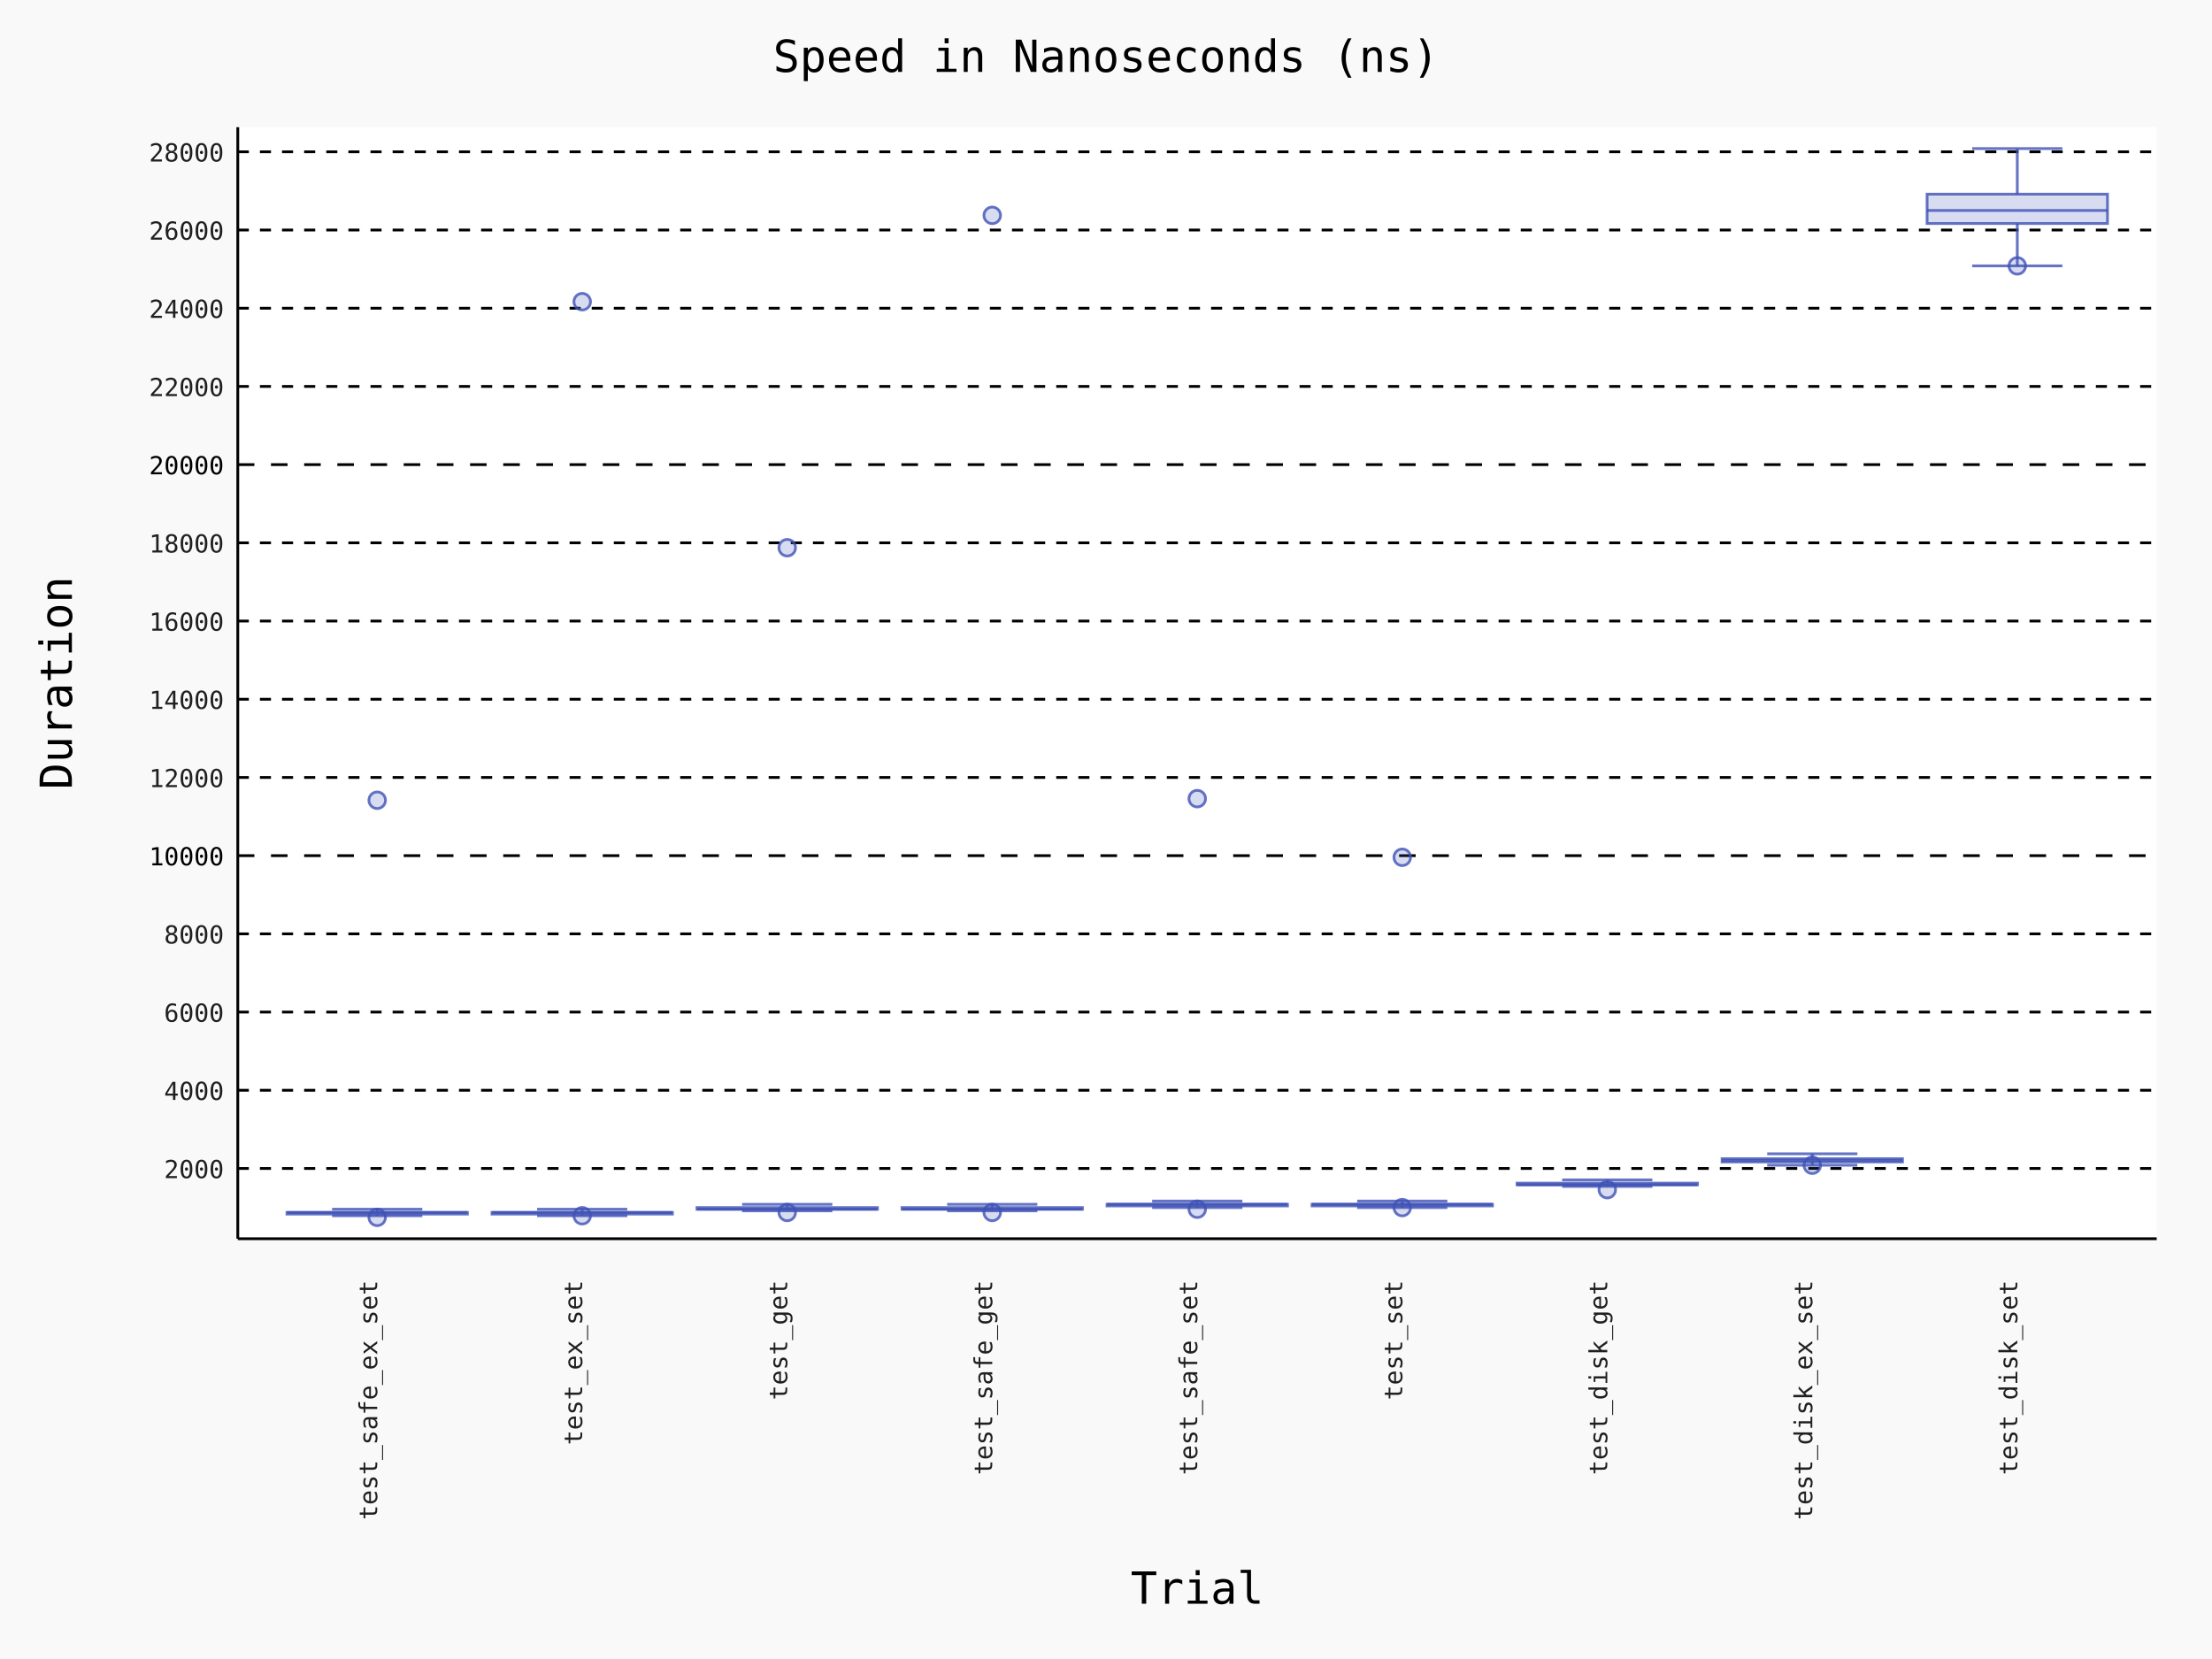
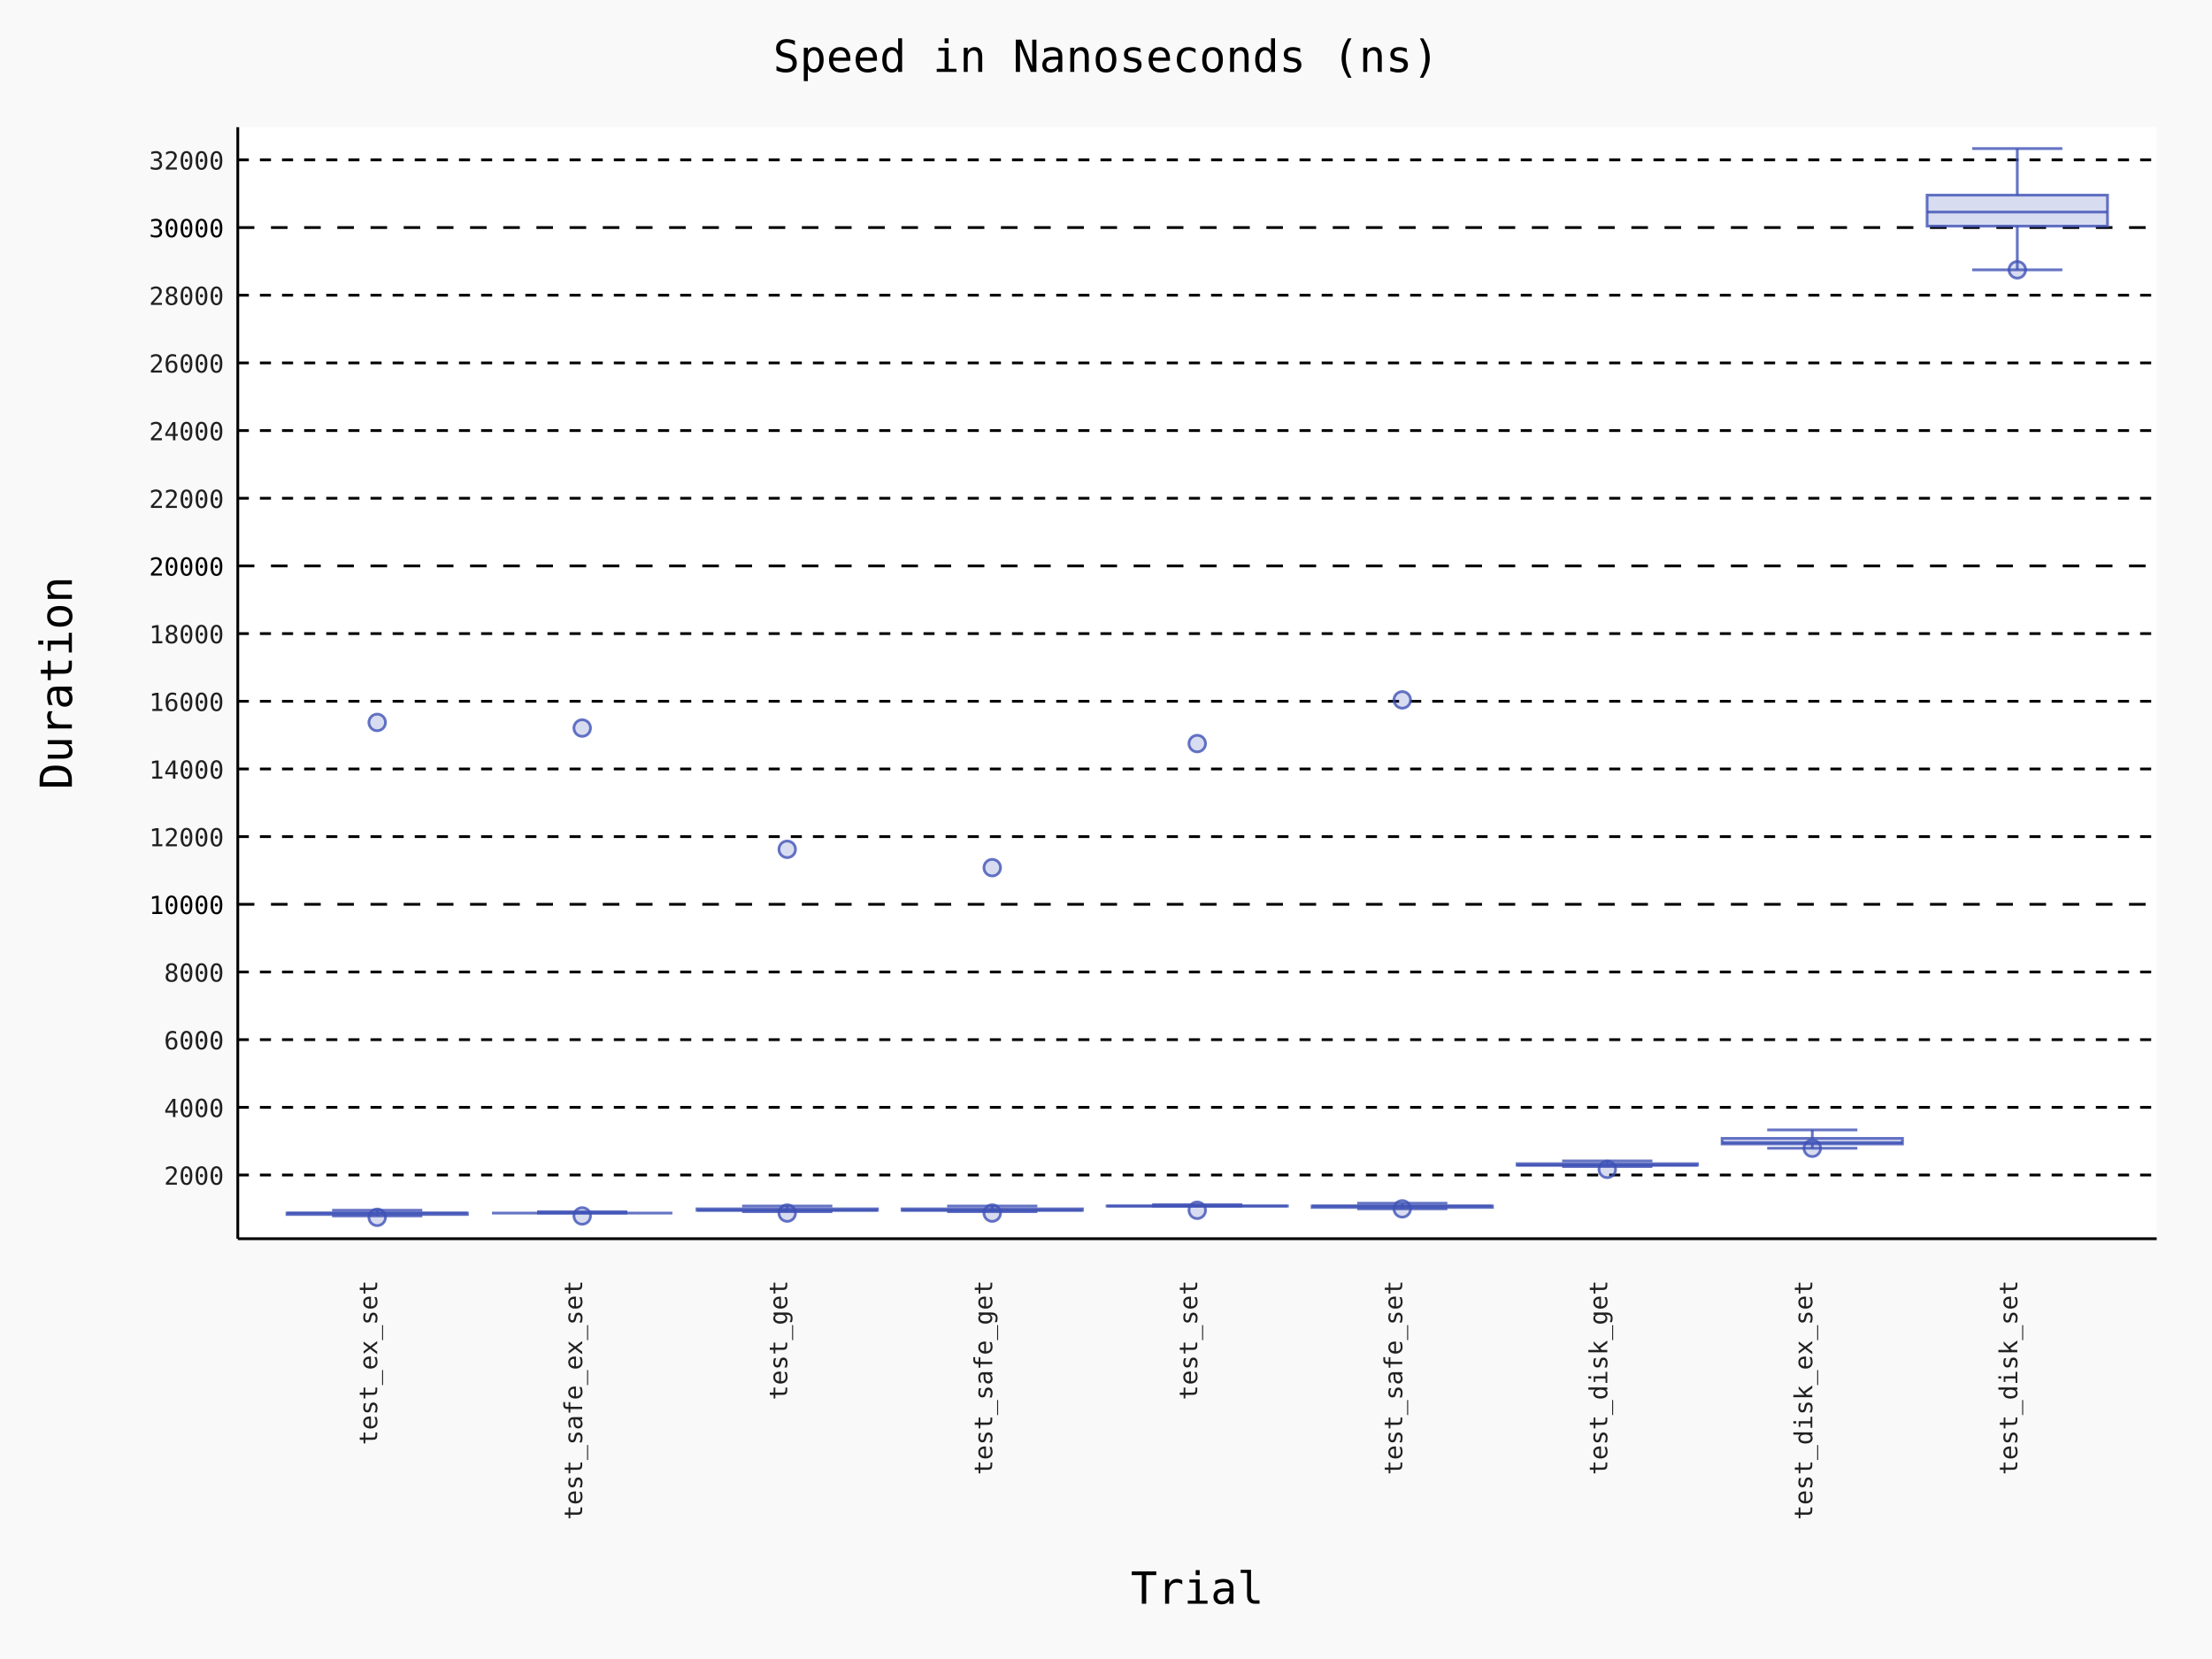
- <svg xmlns="http://www.w3.org/2000/svg" id="chart-573228d1-e732-42e7-8672-ab7436dc65d6" class="pygal-chart" viewBox="0 0 800 600">
+ <svg xmlns="http://www.w3.org/2000/svg" id="chart-5de60698-28e5-4f8a-ada7-f72d2767900b" class="pygal-chart" viewBox="0 0 800 600">
  <defs>
-     <style type="text/css">#chart-573228d1-e732-42e7-8672-ab7436dc65d6{-webkit-user-select:none;-webkit-font-smoothing:antialiased;font-family:Consolas,"Deja Vu Sans Mono","Bitstream Vera Sans Mono","Courier New",monospace}#chart-573228d1-e732-42e7-8672-ab7436dc65d6 .title{font-family:Consolas,"Deja Vu Sans Mono","Bitstream Vera Sans Mono","Courier New",monospace;font-size:16px}#chart-573228d1-e732-42e7-8672-ab7436dc65d6 .legends .legend text{font-family:Consolas,"Deja Vu Sans Mono","Bitstream Vera Sans Mono","Courier New",monospace;font-size:14px}#chart-573228d1-e732-42e7-8672-ab7436dc65d6 .axis text{font-family:Consolas,"Deja Vu Sans Mono","Bitstream Vera Sans Mono","Courier New",monospace;font-size:10px}#chart-573228d1-e732-42e7-8672-ab7436dc65d6 .axis text.major{font-family:Consolas,"Deja Vu Sans Mono","Bitstream Vera Sans Mono","Courier New",monospace;font-size:10px}#chart-573228d1-e732-42e7-8672-ab7436dc65d6 .text-overlay text.value{font-family:Consolas,"Deja Vu Sans Mono","Bitstream Vera Sans Mono","Courier New",monospace;font-size:16px}#chart-573228d1-e732-42e7-8672-ab7436dc65d6 .text-overlay text.label{font-family:Consolas,"Deja Vu Sans Mono","Bitstream Vera Sans Mono","Courier New",monospace;font-size:10px}#chart-573228d1-e732-42e7-8672-ab7436dc65d6 .tooltip{font-family:Consolas,"Deja Vu Sans Mono","Bitstream Vera Sans Mono","Courier New",monospace;font-size:14px}#chart-573228d1-e732-42e7-8672-ab7436dc65d6 text.no_data{font-family:Consolas,"Deja Vu Sans Mono","Bitstream Vera Sans Mono","Courier New",monospace;font-size:64px}
- #chart-573228d1-e732-42e7-8672-ab7436dc65d6{background-color:rgba(249,249,249,1)}#chart-573228d1-e732-42e7-8672-ab7436dc65d6 path,#chart-573228d1-e732-42e7-8672-ab7436dc65d6 line,#chart-573228d1-e732-42e7-8672-ab7436dc65d6 rect,#chart-573228d1-e732-42e7-8672-ab7436dc65d6 circle{-webkit-transition:150ms;-moz-transition:150ms;transition:150ms}#chart-573228d1-e732-42e7-8672-ab7436dc65d6 .graph &gt; .background{fill:rgba(249,249,249,1)}#chart-573228d1-e732-42e7-8672-ab7436dc65d6 .plot &gt; .background{fill:rgba(255,255,255,1)}#chart-573228d1-e732-42e7-8672-ab7436dc65d6 .graph{fill:rgba(0,0,0,.87)}#chart-573228d1-e732-42e7-8672-ab7436dc65d6 text.no_data{fill:rgba(0,0,0,1)}#chart-573228d1-e732-42e7-8672-ab7436dc65d6 .title{fill:rgba(0,0,0,1)}#chart-573228d1-e732-42e7-8672-ab7436dc65d6 .legends .legend text{fill:rgba(0,0,0,.87)}#chart-573228d1-e732-42e7-8672-ab7436dc65d6 .legends .legend:hover text{fill:rgba(0,0,0,1)}#chart-573228d1-e732-42e7-8672-ab7436dc65d6 .axis .line{stroke:rgba(0,0,0,1)}#chart-573228d1-e732-42e7-8672-ab7436dc65d6 .axis .guide.line{stroke:rgba(0,0,0,.54)}#chart-573228d1-e732-42e7-8672-ab7436dc65d6 .axis .major.line{stroke:rgba(0,0,0,.87)}#chart-573228d1-e732-42e7-8672-ab7436dc65d6 .axis text.major{fill:rgba(0,0,0,1)}#chart-573228d1-e732-42e7-8672-ab7436dc65d6 .axis.y .guides:hover .guide.line,#chart-573228d1-e732-42e7-8672-ab7436dc65d6 .line-graph .axis.x .guides:hover .guide.line,#chart-573228d1-e732-42e7-8672-ab7436dc65d6 .stackedline-graph .axis.x .guides:hover .guide.line,#chart-573228d1-e732-42e7-8672-ab7436dc65d6 .xy-graph .axis.x .guides:hover .guide.line{stroke:rgba(0,0,0,1)}#chart-573228d1-e732-42e7-8672-ab7436dc65d6 .axis .guides:hover text{fill:rgba(0,0,0,1)}#chart-573228d1-e732-42e7-8672-ab7436dc65d6 .reactive{fill-opacity:.7;stroke-opacity:.8;stroke-width:1}#chart-573228d1-e732-42e7-8672-ab7436dc65d6 .ci{stroke:rgba(0,0,0,.87)}#chart-573228d1-e732-42e7-8672-ab7436dc65d6 .reactive.active,#chart-573228d1-e732-42e7-8672-ab7436dc65d6 .active .reactive{fill-opacity:.8;stroke-opacity:.9;stroke-width:4}#chart-573228d1-e732-42e7-8672-ab7436dc65d6 .ci .reactive.active{stroke-width:1.5}#chart-573228d1-e732-42e7-8672-ab7436dc65d6 .series text{fill:rgba(0,0,0,1)}#chart-573228d1-e732-42e7-8672-ab7436dc65d6 .tooltip rect{fill:rgba(255,255,255,1);stroke:rgba(0,0,0,1);-webkit-transition:opacity 150ms;-moz-transition:opacity 150ms;transition:opacity 150ms}#chart-573228d1-e732-42e7-8672-ab7436dc65d6 .tooltip .label{fill:rgba(0,0,0,.87)}#chart-573228d1-e732-42e7-8672-ab7436dc65d6 .tooltip .label{fill:rgba(0,0,0,.87)}#chart-573228d1-e732-42e7-8672-ab7436dc65d6 .tooltip .legend{font-size:.8em;fill:rgba(0,0,0,.54)}#chart-573228d1-e732-42e7-8672-ab7436dc65d6 .tooltip .x_label{font-size:.6em;fill:rgba(0,0,0,1)}#chart-573228d1-e732-42e7-8672-ab7436dc65d6 .tooltip .xlink{font-size:.5em;text-decoration:underline}#chart-573228d1-e732-42e7-8672-ab7436dc65d6 .tooltip .value{font-size:1.5em}#chart-573228d1-e732-42e7-8672-ab7436dc65d6 .bound{font-size:.5em}#chart-573228d1-e732-42e7-8672-ab7436dc65d6 .max-value{font-size:.75em;fill:rgba(0,0,0,.54)}#chart-573228d1-e732-42e7-8672-ab7436dc65d6 .map-element{fill:rgba(255,255,255,1);stroke:rgba(0,0,0,.54) !important}#chart-573228d1-e732-42e7-8672-ab7436dc65d6 .map-element .reactive{fill-opacity:inherit;stroke-opacity:inherit}#chart-573228d1-e732-42e7-8672-ab7436dc65d6 .color-0,#chart-573228d1-e732-42e7-8672-ab7436dc65d6 .color-0 a:visited{stroke:#3F51B5;fill:#3F51B5}#chart-573228d1-e732-42e7-8672-ab7436dc65d6 .color-1,#chart-573228d1-e732-42e7-8672-ab7436dc65d6 .color-1 a:visited{stroke:#3F51B5;fill:#3F51B5}#chart-573228d1-e732-42e7-8672-ab7436dc65d6 .color-2,#chart-573228d1-e732-42e7-8672-ab7436dc65d6 .color-2 a:visited{stroke:#3F51B5;fill:#3F51B5}#chart-573228d1-e732-42e7-8672-ab7436dc65d6 .color-3,#chart-573228d1-e732-42e7-8672-ab7436dc65d6 .color-3 a:visited{stroke:#3F51B5;fill:#3F51B5}#chart-573228d1-e732-42e7-8672-ab7436dc65d6 .color-4,#chart-573228d1-e732-42e7-8672-ab7436dc65d6 .color-4 a:visited{stroke:#3F51B5;fill:#3F51B5}#chart-573228d1-e732-42e7-8672-ab7436dc65d6 .color-5,#chart-573228d1-e732-42e7-8672-ab7436dc65d6 .color-5 a:visited{stroke:#3F51B5;fill:#3F51B5}#chart-573228d1-e732-42e7-8672-ab7436dc65d6 .color-6,#chart-573228d1-e732-42e7-8672-ab7436dc65d6 .color-6 a:visited{stroke:#3F51B5;fill:#3F51B5}#chart-573228d1-e732-42e7-8672-ab7436dc65d6 .color-7,#chart-573228d1-e732-42e7-8672-ab7436dc65d6 .color-7 a:visited{stroke:#3F51B5;fill:#3F51B5}#chart-573228d1-e732-42e7-8672-ab7436dc65d6 .color-8,#chart-573228d1-e732-42e7-8672-ab7436dc65d6 .color-8 a:visited{stroke:#3F51B5;fill:#3F51B5}#chart-573228d1-e732-42e7-8672-ab7436dc65d6 .text-overlay .color-0 text{fill:black}#chart-573228d1-e732-42e7-8672-ab7436dc65d6 .text-overlay .color-1 text{fill:black}#chart-573228d1-e732-42e7-8672-ab7436dc65d6 .text-overlay .color-2 text{fill:black}#chart-573228d1-e732-42e7-8672-ab7436dc65d6 .text-overlay .color-3 text{fill:black}#chart-573228d1-e732-42e7-8672-ab7436dc65d6 .text-overlay .color-4 text{fill:black}#chart-573228d1-e732-42e7-8672-ab7436dc65d6 .text-overlay .color-5 text{fill:black}#chart-573228d1-e732-42e7-8672-ab7436dc65d6 .text-overlay .color-6 text{fill:black}#chart-573228d1-e732-42e7-8672-ab7436dc65d6 .text-overlay .color-7 text{fill:black}#chart-573228d1-e732-42e7-8672-ab7436dc65d6 .text-overlay .color-8 text{fill:black}
- #chart-573228d1-e732-42e7-8672-ab7436dc65d6 text.no_data{text-anchor:middle}#chart-573228d1-e732-42e7-8672-ab7436dc65d6 .guide.line{fill:none}#chart-573228d1-e732-42e7-8672-ab7436dc65d6 .centered{text-anchor:middle}#chart-573228d1-e732-42e7-8672-ab7436dc65d6 .title{text-anchor:middle}#chart-573228d1-e732-42e7-8672-ab7436dc65d6 .legends .legend text{fill-opacity:1}#chart-573228d1-e732-42e7-8672-ab7436dc65d6 .axis.x text{text-anchor:middle}#chart-573228d1-e732-42e7-8672-ab7436dc65d6 .axis.x:not(.web) text[transform]{text-anchor:start}#chart-573228d1-e732-42e7-8672-ab7436dc65d6 .axis.x:not(.web) text[transform].backwards{text-anchor:end}#chart-573228d1-e732-42e7-8672-ab7436dc65d6 .axis.y text{text-anchor:end}#chart-573228d1-e732-42e7-8672-ab7436dc65d6 .axis.y text[transform].backwards{text-anchor:start}#chart-573228d1-e732-42e7-8672-ab7436dc65d6 .axis.y2 text{text-anchor:start}#chart-573228d1-e732-42e7-8672-ab7436dc65d6 .axis.y2 text[transform].backwards{text-anchor:end}#chart-573228d1-e732-42e7-8672-ab7436dc65d6 .axis .guide.line{stroke-dasharray:4,4;stroke:black}#chart-573228d1-e732-42e7-8672-ab7436dc65d6 .axis .major.guide.line{stroke-dasharray:6,6;stroke:black}#chart-573228d1-e732-42e7-8672-ab7436dc65d6 .horizontal .axis.y .guide.line,#chart-573228d1-e732-42e7-8672-ab7436dc65d6 .horizontal .axis.y2 .guide.line,#chart-573228d1-e732-42e7-8672-ab7436dc65d6 .vertical .axis.x .guide.line{opacity:0}#chart-573228d1-e732-42e7-8672-ab7436dc65d6 .horizontal .axis.always_show .guide.line,#chart-573228d1-e732-42e7-8672-ab7436dc65d6 .vertical .axis.always_show .guide.line{opacity:1 !important}#chart-573228d1-e732-42e7-8672-ab7436dc65d6 .axis.y .guides:hover .guide.line,#chart-573228d1-e732-42e7-8672-ab7436dc65d6 .axis.y2 .guides:hover .guide.line,#chart-573228d1-e732-42e7-8672-ab7436dc65d6 .axis.x .guides:hover .guide.line{opacity:1}#chart-573228d1-e732-42e7-8672-ab7436dc65d6 .axis .guides:hover text{opacity:1}#chart-573228d1-e732-42e7-8672-ab7436dc65d6 .nofill{fill:none}#chart-573228d1-e732-42e7-8672-ab7436dc65d6 .subtle-fill{fill-opacity:.2}#chart-573228d1-e732-42e7-8672-ab7436dc65d6 .dot{stroke-width:1px;fill-opacity:1;stroke-opacity:1}#chart-573228d1-e732-42e7-8672-ab7436dc65d6 .dot.active{stroke-width:5px}#chart-573228d1-e732-42e7-8672-ab7436dc65d6 .dot.negative{fill:transparent}#chart-573228d1-e732-42e7-8672-ab7436dc65d6 text,#chart-573228d1-e732-42e7-8672-ab7436dc65d6 tspan{stroke:none !important}#chart-573228d1-e732-42e7-8672-ab7436dc65d6 .series text.active{opacity:1}#chart-573228d1-e732-42e7-8672-ab7436dc65d6 .tooltip rect{fill-opacity:.95;stroke-width:.5}#chart-573228d1-e732-42e7-8672-ab7436dc65d6 .tooltip text{fill-opacity:1}#chart-573228d1-e732-42e7-8672-ab7436dc65d6 .showable{visibility:hidden}#chart-573228d1-e732-42e7-8672-ab7436dc65d6 .showable.shown{visibility:visible}#chart-573228d1-e732-42e7-8672-ab7436dc65d6 .gauge-background{fill:rgba(229,229,229,1);stroke:none}#chart-573228d1-e732-42e7-8672-ab7436dc65d6 .bg-lines{stroke:rgba(249,249,249,1);stroke-width:2px}
+     <style type="text/css">#chart-5de60698-28e5-4f8a-ada7-f72d2767900b{-webkit-user-select:none;-webkit-font-smoothing:antialiased;font-family:Consolas,"Deja Vu Sans Mono","Bitstream Vera Sans Mono","Courier New",monospace}#chart-5de60698-28e5-4f8a-ada7-f72d2767900b .title{font-family:Consolas,"Deja Vu Sans Mono","Bitstream Vera Sans Mono","Courier New",monospace;font-size:16px}#chart-5de60698-28e5-4f8a-ada7-f72d2767900b .legends .legend text{font-family:Consolas,"Deja Vu Sans Mono","Bitstream Vera Sans Mono","Courier New",monospace;font-size:14px}#chart-5de60698-28e5-4f8a-ada7-f72d2767900b .axis text{font-family:Consolas,"Deja Vu Sans Mono","Bitstream Vera Sans Mono","Courier New",monospace;font-size:10px}#chart-5de60698-28e5-4f8a-ada7-f72d2767900b .axis text.major{font-family:Consolas,"Deja Vu Sans Mono","Bitstream Vera Sans Mono","Courier New",monospace;font-size:10px}#chart-5de60698-28e5-4f8a-ada7-f72d2767900b .text-overlay text.value{font-family:Consolas,"Deja Vu Sans Mono","Bitstream Vera Sans Mono","Courier New",monospace;font-size:16px}#chart-5de60698-28e5-4f8a-ada7-f72d2767900b .text-overlay text.label{font-family:Consolas,"Deja Vu Sans Mono","Bitstream Vera Sans Mono","Courier New",monospace;font-size:10px}#chart-5de60698-28e5-4f8a-ada7-f72d2767900b .tooltip{font-family:Consolas,"Deja Vu Sans Mono","Bitstream Vera Sans Mono","Courier New",monospace;font-size:14px}#chart-5de60698-28e5-4f8a-ada7-f72d2767900b text.no_data{font-family:Consolas,"Deja Vu Sans Mono","Bitstream Vera Sans Mono","Courier New",monospace;font-size:64px}
+ #chart-5de60698-28e5-4f8a-ada7-f72d2767900b{background-color:rgba(249,249,249,1)}#chart-5de60698-28e5-4f8a-ada7-f72d2767900b path,#chart-5de60698-28e5-4f8a-ada7-f72d2767900b line,#chart-5de60698-28e5-4f8a-ada7-f72d2767900b rect,#chart-5de60698-28e5-4f8a-ada7-f72d2767900b circle{-webkit-transition:150ms;-moz-transition:150ms;transition:150ms}#chart-5de60698-28e5-4f8a-ada7-f72d2767900b .graph &gt; .background{fill:rgba(249,249,249,1)}#chart-5de60698-28e5-4f8a-ada7-f72d2767900b .plot &gt; .background{fill:rgba(255,255,255,1)}#chart-5de60698-28e5-4f8a-ada7-f72d2767900b .graph{fill:rgba(0,0,0,.87)}#chart-5de60698-28e5-4f8a-ada7-f72d2767900b text.no_data{fill:rgba(0,0,0,1)}#chart-5de60698-28e5-4f8a-ada7-f72d2767900b .title{fill:rgba(0,0,0,1)}#chart-5de60698-28e5-4f8a-ada7-f72d2767900b .legends .legend text{fill:rgba(0,0,0,.87)}#chart-5de60698-28e5-4f8a-ada7-f72d2767900b .legends .legend:hover text{fill:rgba(0,0,0,1)}#chart-5de60698-28e5-4f8a-ada7-f72d2767900b .axis .line{stroke:rgba(0,0,0,1)}#chart-5de60698-28e5-4f8a-ada7-f72d2767900b .axis .guide.line{stroke:rgba(0,0,0,.54)}#chart-5de60698-28e5-4f8a-ada7-f72d2767900b .axis .major.line{stroke:rgba(0,0,0,.87)}#chart-5de60698-28e5-4f8a-ada7-f72d2767900b .axis text.major{fill:rgba(0,0,0,1)}#chart-5de60698-28e5-4f8a-ada7-f72d2767900b .axis.y .guides:hover .guide.line,#chart-5de60698-28e5-4f8a-ada7-f72d2767900b .line-graph .axis.x .guides:hover .guide.line,#chart-5de60698-28e5-4f8a-ada7-f72d2767900b .stackedline-graph .axis.x .guides:hover .guide.line,#chart-5de60698-28e5-4f8a-ada7-f72d2767900b .xy-graph .axis.x .guides:hover .guide.line{stroke:rgba(0,0,0,1)}#chart-5de60698-28e5-4f8a-ada7-f72d2767900b .axis .guides:hover text{fill:rgba(0,0,0,1)}#chart-5de60698-28e5-4f8a-ada7-f72d2767900b .reactive{fill-opacity:.7;stroke-opacity:.8;stroke-width:1}#chart-5de60698-28e5-4f8a-ada7-f72d2767900b .ci{stroke:rgba(0,0,0,.87)}#chart-5de60698-28e5-4f8a-ada7-f72d2767900b .reactive.active,#chart-5de60698-28e5-4f8a-ada7-f72d2767900b .active .reactive{fill-opacity:.8;stroke-opacity:.9;stroke-width:4}#chart-5de60698-28e5-4f8a-ada7-f72d2767900b .ci .reactive.active{stroke-width:1.5}#chart-5de60698-28e5-4f8a-ada7-f72d2767900b .series text{fill:rgba(0,0,0,1)}#chart-5de60698-28e5-4f8a-ada7-f72d2767900b .tooltip rect{fill:rgba(255,255,255,1);stroke:rgba(0,0,0,1);-webkit-transition:opacity 150ms;-moz-transition:opacity 150ms;transition:opacity 150ms}#chart-5de60698-28e5-4f8a-ada7-f72d2767900b .tooltip .label{fill:rgba(0,0,0,.87)}#chart-5de60698-28e5-4f8a-ada7-f72d2767900b .tooltip .label{fill:rgba(0,0,0,.87)}#chart-5de60698-28e5-4f8a-ada7-f72d2767900b .tooltip .legend{font-size:.8em;fill:rgba(0,0,0,.54)}#chart-5de60698-28e5-4f8a-ada7-f72d2767900b .tooltip .x_label{font-size:.6em;fill:rgba(0,0,0,1)}#chart-5de60698-28e5-4f8a-ada7-f72d2767900b .tooltip .xlink{font-size:.5em;text-decoration:underline}#chart-5de60698-28e5-4f8a-ada7-f72d2767900b .tooltip .value{font-size:1.5em}#chart-5de60698-28e5-4f8a-ada7-f72d2767900b .bound{font-size:.5em}#chart-5de60698-28e5-4f8a-ada7-f72d2767900b .max-value{font-size:.75em;fill:rgba(0,0,0,.54)}#chart-5de60698-28e5-4f8a-ada7-f72d2767900b .map-element{fill:rgba(255,255,255,1);stroke:rgba(0,0,0,.54) !important}#chart-5de60698-28e5-4f8a-ada7-f72d2767900b .map-element .reactive{fill-opacity:inherit;stroke-opacity:inherit}#chart-5de60698-28e5-4f8a-ada7-f72d2767900b .color-0,#chart-5de60698-28e5-4f8a-ada7-f72d2767900b .color-0 a:visited{stroke:#3F51B5;fill:#3F51B5}#chart-5de60698-28e5-4f8a-ada7-f72d2767900b .color-1,#chart-5de60698-28e5-4f8a-ada7-f72d2767900b .color-1 a:visited{stroke:#3F51B5;fill:#3F51B5}#chart-5de60698-28e5-4f8a-ada7-f72d2767900b .color-2,#chart-5de60698-28e5-4f8a-ada7-f72d2767900b .color-2 a:visited{stroke:#3F51B5;fill:#3F51B5}#chart-5de60698-28e5-4f8a-ada7-f72d2767900b .color-3,#chart-5de60698-28e5-4f8a-ada7-f72d2767900b .color-3 a:visited{stroke:#3F51B5;fill:#3F51B5}#chart-5de60698-28e5-4f8a-ada7-f72d2767900b .color-4,#chart-5de60698-28e5-4f8a-ada7-f72d2767900b .color-4 a:visited{stroke:#3F51B5;fill:#3F51B5}#chart-5de60698-28e5-4f8a-ada7-f72d2767900b .color-5,#chart-5de60698-28e5-4f8a-ada7-f72d2767900b .color-5 a:visited{stroke:#3F51B5;fill:#3F51B5}#chart-5de60698-28e5-4f8a-ada7-f72d2767900b .color-6,#chart-5de60698-28e5-4f8a-ada7-f72d2767900b .color-6 a:visited{stroke:#3F51B5;fill:#3F51B5}#chart-5de60698-28e5-4f8a-ada7-f72d2767900b .color-7,#chart-5de60698-28e5-4f8a-ada7-f72d2767900b .color-7 a:visited{stroke:#3F51B5;fill:#3F51B5}#chart-5de60698-28e5-4f8a-ada7-f72d2767900b .color-8,#chart-5de60698-28e5-4f8a-ada7-f72d2767900b .color-8 a:visited{stroke:#3F51B5;fill:#3F51B5}#chart-5de60698-28e5-4f8a-ada7-f72d2767900b .text-overlay .color-0 text{fill:black}#chart-5de60698-28e5-4f8a-ada7-f72d2767900b .text-overlay .color-1 text{fill:black}#chart-5de60698-28e5-4f8a-ada7-f72d2767900b .text-overlay .color-2 text{fill:black}#chart-5de60698-28e5-4f8a-ada7-f72d2767900b .text-overlay .color-3 text{fill:black}#chart-5de60698-28e5-4f8a-ada7-f72d2767900b .text-overlay .color-4 text{fill:black}#chart-5de60698-28e5-4f8a-ada7-f72d2767900b .text-overlay .color-5 text{fill:black}#chart-5de60698-28e5-4f8a-ada7-f72d2767900b .text-overlay .color-6 text{fill:black}#chart-5de60698-28e5-4f8a-ada7-f72d2767900b .text-overlay .color-7 text{fill:black}#chart-5de60698-28e5-4f8a-ada7-f72d2767900b .text-overlay .color-8 text{fill:black}
+ #chart-5de60698-28e5-4f8a-ada7-f72d2767900b text.no_data{text-anchor:middle}#chart-5de60698-28e5-4f8a-ada7-f72d2767900b .guide.line{fill:none}#chart-5de60698-28e5-4f8a-ada7-f72d2767900b .centered{text-anchor:middle}#chart-5de60698-28e5-4f8a-ada7-f72d2767900b .title{text-anchor:middle}#chart-5de60698-28e5-4f8a-ada7-f72d2767900b .legends .legend text{fill-opacity:1}#chart-5de60698-28e5-4f8a-ada7-f72d2767900b .axis.x text{text-anchor:middle}#chart-5de60698-28e5-4f8a-ada7-f72d2767900b .axis.x:not(.web) text[transform]{text-anchor:start}#chart-5de60698-28e5-4f8a-ada7-f72d2767900b .axis.x:not(.web) text[transform].backwards{text-anchor:end}#chart-5de60698-28e5-4f8a-ada7-f72d2767900b .axis.y text{text-anchor:end}#chart-5de60698-28e5-4f8a-ada7-f72d2767900b .axis.y text[transform].backwards{text-anchor:start}#chart-5de60698-28e5-4f8a-ada7-f72d2767900b .axis.y2 text{text-anchor:start}#chart-5de60698-28e5-4f8a-ada7-f72d2767900b .axis.y2 text[transform].backwards{text-anchor:end}#chart-5de60698-28e5-4f8a-ada7-f72d2767900b .axis .guide.line{stroke-dasharray:4,4;stroke:black}#chart-5de60698-28e5-4f8a-ada7-f72d2767900b .axis .major.guide.line{stroke-dasharray:6,6;stroke:black}#chart-5de60698-28e5-4f8a-ada7-f72d2767900b .horizontal .axis.y .guide.line,#chart-5de60698-28e5-4f8a-ada7-f72d2767900b .horizontal .axis.y2 .guide.line,#chart-5de60698-28e5-4f8a-ada7-f72d2767900b .vertical .axis.x .guide.line{opacity:0}#chart-5de60698-28e5-4f8a-ada7-f72d2767900b .horizontal .axis.always_show .guide.line,#chart-5de60698-28e5-4f8a-ada7-f72d2767900b .vertical .axis.always_show .guide.line{opacity:1 !important}#chart-5de60698-28e5-4f8a-ada7-f72d2767900b .axis.y .guides:hover .guide.line,#chart-5de60698-28e5-4f8a-ada7-f72d2767900b .axis.y2 .guides:hover .guide.line,#chart-5de60698-28e5-4f8a-ada7-f72d2767900b .axis.x .guides:hover .guide.line{opacity:1}#chart-5de60698-28e5-4f8a-ada7-f72d2767900b .axis .guides:hover text{opacity:1}#chart-5de60698-28e5-4f8a-ada7-f72d2767900b .nofill{fill:none}#chart-5de60698-28e5-4f8a-ada7-f72d2767900b .subtle-fill{fill-opacity:.2}#chart-5de60698-28e5-4f8a-ada7-f72d2767900b .dot{stroke-width:1px;fill-opacity:1;stroke-opacity:1}#chart-5de60698-28e5-4f8a-ada7-f72d2767900b .dot.active{stroke-width:5px}#chart-5de60698-28e5-4f8a-ada7-f72d2767900b .dot.negative{fill:transparent}#chart-5de60698-28e5-4f8a-ada7-f72d2767900b text,#chart-5de60698-28e5-4f8a-ada7-f72d2767900b tspan{stroke:none !important}#chart-5de60698-28e5-4f8a-ada7-f72d2767900b .series text.active{opacity:1}#chart-5de60698-28e5-4f8a-ada7-f72d2767900b .tooltip rect{fill-opacity:.95;stroke-width:.5}#chart-5de60698-28e5-4f8a-ada7-f72d2767900b .tooltip text{fill-opacity:1}#chart-5de60698-28e5-4f8a-ada7-f72d2767900b .showable{visibility:hidden}#chart-5de60698-28e5-4f8a-ada7-f72d2767900b .showable.shown{visibility:visible}#chart-5de60698-28e5-4f8a-ada7-f72d2767900b .gauge-background{fill:rgba(229,229,229,1);stroke:none}#chart-5de60698-28e5-4f8a-ada7-f72d2767900b .bg-lines{stroke:rgba(249,249,249,1);stroke-width:2px}
.tooltip .value{font-size:1em !important}.axis text{font-size:9px !important}</style>
  </defs>
  <g class="graph custombox-graph vertical">
    <rect x="0" y="0" width="800" height="600" class="background" />
    <g transform="translate(86, 46)" class="plot">
      <rect x="0" y="0" width="694.0" height="402.0" class="background" />
      <g class="axis y always_show">
        <path d="M0 402 h694" class="line" />
        <g class="guides">
-           <path d="M0 376.592 h694" class="guide line" />
-           <text x="-5" y="380.092" class="">2000</text>
-         </g>
-         <g class="guides">
-           <path d="M0 348.308 h694" class="guide line" />
-           <text x="-5" y="351.808" class="">4000</text>
-         </g>
-         <g class="guides">
-           <path d="M0 320.025 h694" class="guide line" />
-           <text x="-5" y="323.525" class="">6000</text>
-         </g>
-         <g class="guides">
-           <path d="M0 291.741 h694" class="guide line" />
-           <text x="-5" y="295.241" class="">8000</text>
-         </g>
-         <g class="guides">
-           <path d="M0 263.457 h694" class="major guide line" />
-           <text x="-5" y="266.957" class="major">10000</text>
-         </g>
-         <g class="guides">
-           <path d="M0 235.174 h694" class="guide line" />
-           <text x="-5" y="238.674" class="">12000</text>
-         </g>
-         <g class="guides">
-           <path d="M0 206.89 h694" class="guide line" />
-           <text x="-5" y="210.39" class="">14000</text>
-         </g>
-         <g class="guides">
-           <path d="M0 178.606 h694" class="guide line" />
-           <text x="-5" y="182.106" class="">16000</text>
-         </g>
-         <g class="guides">
-           <path d="M0 150.323 h694" class="guide line" />
-           <text x="-5" y="153.823" class="">18000</text>
-         </g>
-         <g class="guides">
-           <path d="M0 122.039 h694" class="major guide line" />
-           <text x="-5" y="125.539" class="major">20000</text>
-         </g>
-         <g class="guides">
-           <path d="M0 93.755 h694" class="guide line" />
-           <text x="-5" y="97.255" class="">22000</text>
-         </g>
-         <g class="guides">
-           <path d="M0 65.472 h694" class="guide line" />
-           <text x="-5" y="68.972" class="">24000</text>
-         </g>
-         <g class="guides">
-           <path d="M0 37.188 h694" class="guide line" />
-           <text x="-5" y="40.688" class="">26000</text>
-         </g>
-         <g class="guides">
-           <path d="M0 8.905 h694" class="guide line" />
-           <text x="-5" y="12.405" class="">28000</text>
+           <path d="M0 378.959 h694" class="guide line" />
+           <text x="-5" y="382.459" class="">2000</text>
+         </g>
+         <g class="guides">
+           <path d="M0 354.483 h694" class="guide line" />
+           <text x="-5" y="357.983" class="">4000</text>
+         </g>
+         <g class="guides">
+           <path d="M0 330.007 h694" class="guide line" />
+           <text x="-5" y="333.507" class="">6000</text>
+         </g>
+         <g class="guides">
+           <path d="M0 305.531 h694" class="guide line" />
+           <text x="-5" y="309.031" class="">8000</text>
+         </g>
+         <g class="guides">
+           <path d="M0 281.055 h694" class="major guide line" />
+           <text x="-5" y="284.555" class="major">10000</text>
+         </g>
+         <g class="guides">
+           <path d="M0 256.579 h694" class="guide line" />
+           <text x="-5" y="260.079" class="">12000</text>
+         </g>
+         <g class="guides">
+           <path d="M0 232.103 h694" class="guide line" />
+           <text x="-5" y="235.603" class="">14000</text>
+         </g>
+         <g class="guides">
+           <path d="M0 207.627 h694" class="guide line" />
+           <text x="-5" y="211.127" class="">16000</text>
+         </g>
+         <g class="guides">
+           <path d="M0 183.151 h694" class="guide line" />
+           <text x="-5" y="186.651" class="">18000</text>
+         </g>
+         <g class="guides">
+           <path d="M0 158.675 h694" class="major guide line" />
+           <text x="-5" y="162.175" class="major">20000</text>
+         </g>
+         <g class="guides">
+           <path d="M0 134.199 h694" class="guide line" />
+           <text x="-5" y="137.699" class="">22000</text>
+         </g>
+         <g class="guides">
+           <path d="M0 109.723 h694" class="guide line" />
+           <text x="-5" y="113.223" class="">24000</text>
+         </g>
+         <g class="guides">
+           <path d="M0 85.247 h694" class="guide line" />
+           <text x="-5" y="88.747" class="">26000</text>
+         </g>
+         <g class="guides">
+           <path d="M0 60.77 h694" class="guide line" />
+           <text x="-5" y="64.27" class="">28000</text>
+         </g>
+         <g class="guides">
+           <path d="M0 36.294 h694" class="major guide line" />
+           <text x="-5" y="39.794" class="major">30000</text>
+         </g>
+         <g class="guides">
+           <path d="M0 11.818 h694" class="guide line" />
+           <text x="-5" y="15.318" class="">32000</text>
        </g>
      </g>
      <g class="axis x">
        <path d="M0 0 v402" class="line" />
        <g class="guides">
          <path d="M50.419 0 v402" class="guide line" />
-           <text x="50.419" y="417.0" class="backwards" transform="rotate(270 50.4188 417)">test_safe_ex_set</text>
+           <text x="50.419" y="417.0" class="backwards" transform="rotate(270 50.4188 417)">test_ex_set</text>
        </g>
        <g class="guides">
          <path d="M124.564 0 v402" class="guide line" />
-           <text x="124.564" y="417.0" class="backwards" transform="rotate(270 124.5641 417)">test_ex_set</text>
+           <text x="124.564" y="417.0" class="backwards" transform="rotate(270 124.5641 417)">test_safe_ex_set</text>
        </g>
        <g class="guides">
          <path d="M198.709 0 v402" class="guide line" />
          <text x="198.709" y="417.0" class="backwards" transform="rotate(270 198.7094 417)">test_get</text>
        </g>
        <g class="guides">
          <path d="M272.855 0 v402" class="guide line" />
          <text x="272.855" y="417.0" class="backwards" transform="rotate(270 272.8547 417)">test_safe_get</text>
        </g>
        <g class="guides">
          <path d="M347 0 v402" class="guide line" />
-           <text x="347.0" y="417.0" class="backwards" transform="rotate(270 347 417)">test_safe_set</text>
+           <text x="347.0" y="417.0" class="backwards" transform="rotate(270 347 417)">test_set</text>
        </g>
        <g class="guides">
          <path d="M421.145 0 v402" class="guide line" />
-           <text x="421.145" y="417.0" class="backwards" transform="rotate(270 421.1453 417)">test_set</text>
+           <text x="421.145" y="417.0" class="backwards" transform="rotate(270 421.1453 417)">test_safe_set</text>
        </g>
        <g class="guides">
          <path d="M495.291 0 v402" class="guide line" />
          <text x="495.291" y="417.0" class="backwards" transform="rotate(270 495.2906 417)">test_disk_get</text>
        </g>
        <g class="guides">
          <path d="M569.436 0 v402" class="guide line" />
          <text x="569.436" y="417.0" class="backwards" transform="rotate(270 569.4359 417)">test_disk_ex_set</text>
        </g>
        <g class="guides">
          <path d="M643.581 0 v402" class="guide line" />
          <text x="643.581" y="417.0" class="backwards" transform="rotate(270 643.5812 417)">test_disk_set</text>
        </g>
      </g>
      <g class="series serie-0 color-0">
        <g class="boxes">
          <g class="box">
-             <path stroke-width="3" d="M34.107 393.689 L66.731 393.689" class="reactive tooltip-trigger" />
-             <path stroke-width="3" d="M17.795 392.502 L83.043 392.502" class="reactive tooltip-trigger" />
-             <path stroke-width="3" d="M34.107 391.328 L66.731 391.328" class="reactive tooltip-trigger" />
-             <path stroke-width="2" d="M50.419 393.689 L50.419 393.081" class="reactive tooltip-trigger" />
-             <path stroke-width="2" d="M50.419 391.328 L50.419 392.502" class="reactive tooltip-trigger" />
-             <rect x="17.795" y="392.502" height="0.58" width="65.248" class="subtle-fill reactive tooltip-trigger" />
-             <circle cx="50.419" cy="394.269" r="3" class="subtle-fill reactive tooltip-trigger" />
-             <circle cx="50.419" cy="243.418" r="3" class="subtle-fill reactive tooltip-trigger" />
+             <path stroke-width="3" d="M34.107 393.755 L66.731 393.755" class="reactive tooltip-trigger" />
+             <path stroke-width="3" d="M17.795 392.727 L83.043 392.727" class="reactive tooltip-trigger" />
+             <path stroke-width="3" d="M34.107 391.712 L66.731 391.712" class="reactive tooltip-trigger" />
+             <path stroke-width="2" d="M50.419 393.755 L50.419 393.241" class="reactive tooltip-trigger" />
+             <path stroke-width="2" d="M50.419 391.712 L50.419 392.727" class="reactive tooltip-trigger" />
+             <rect x="17.795" y="392.727" height="0.514" width="65.248" class="subtle-fill reactive tooltip-trigger" />
+             <circle cx="50.419" cy="394.257" r="3" class="subtle-fill reactive tooltip-trigger" />
+             <circle cx="50.419" cy="215.276" r="3" class="subtle-fill reactive tooltip-trigger" />
          </g>
        </g>
      </g>
      <g class="series serie-1 color-1">
        <g class="boxes">
          <g class="box">
-             <path stroke-width="3" d="M108.252 393.689 L140.876 393.689" class="reactive tooltip-trigger" />
-             <path stroke-width="3" d="M91.94 392.502 L157.188 392.502" class="reactive tooltip-trigger" />
-             <path stroke-width="3" d="M108.252 391.328 L140.876 391.328" class="reactive tooltip-trigger" />
-             <path stroke-width="2" d="M124.564 393.689 L124.564 393.081" class="reactive tooltip-trigger" />
-             <path stroke-width="2" d="M124.564 391.328 L124.564 392.502" class="reactive tooltip-trigger" />
-             <rect x="91.94" y="392.502" height="0.58" width="65.248" class="subtle-fill reactive tooltip-trigger" />
-             <circle cx="124.564" cy="393.689" r="3" class="subtle-fill reactive tooltip-trigger" />
-             <circle cx="124.564" cy="63.11" r="3" class="subtle-fill reactive tooltip-trigger" />
+             <path stroke-width="3" d="M108.252 392.727 L140.876 392.727" class="reactive tooltip-trigger" />
+             <path stroke-width="3" d="M91.94 392.727 L157.188 392.727" class="reactive tooltip-trigger" />
+             <path stroke-width="3" d="M108.252 392.225 L140.876 392.225" class="reactive tooltip-trigger" />
+             <path stroke-width="2" d="M124.564 392.727 L124.564 392.727" class="reactive tooltip-trigger" />
+             <path stroke-width="2" d="M124.564 392.225 L124.564 392.727" class="reactive tooltip-trigger" />
+             <rect x="91.94" y="392.727" height="0" width="65.248" class="subtle-fill reactive tooltip-trigger" />
+             <circle cx="124.564" cy="393.755" r="3" class="subtle-fill reactive tooltip-trigger" />
+             <circle cx="124.564" cy="217.307" r="3" class="subtle-fill reactive tooltip-trigger" />
          </g>
        </g>
      </g>
      <g class="series serie-2 color-2">
        <g class="boxes">
          <g class="box">
-             <path stroke-width="3" d="M182.397 391.922 L215.021 391.922" class="reactive tooltip-trigger" />
-             <path stroke-width="3" d="M166.085 391.328 L231.333 391.328" class="reactive tooltip-trigger" />
-             <path stroke-width="3" d="M182.397 389.56 L215.021 389.56" class="reactive tooltip-trigger" />
-             <path stroke-width="2" d="M198.709 391.922 L198.709 391.328" class="reactive tooltip-trigger" />
-             <path stroke-width="2" d="M198.709 389.56 L198.709 390.734" class="reactive tooltip-trigger" />
-             <rect x="166.085" y="390.734" height="0.594" width="65.248" class="subtle-fill reactive tooltip-trigger" />
-             <circle cx="198.709" cy="392.502" r="3" class="subtle-fill reactive tooltip-trigger" />
-             <circle cx="198.709" cy="152.091" r="3" class="subtle-fill reactive tooltip-trigger" />
+             <path stroke-width="3" d="M182.397 392.225 L215.021 392.225" class="reactive tooltip-trigger" />
+             <path stroke-width="3" d="M166.085 391.711 L231.333 391.711" class="reactive tooltip-trigger" />
+             <path stroke-width="3" d="M182.397 390.182 L215.021 390.182" class="reactive tooltip-trigger" />
+             <path stroke-width="2" d="M198.709 392.225 L198.709 391.712" class="reactive tooltip-trigger" />
+             <path stroke-width="2" d="M198.709 390.182 L198.709 391.198" class="reactive tooltip-trigger" />
+             <rect x="166.085" y="391.198" height="0.514" width="65.248" class="subtle-fill reactive tooltip-trigger" />
+             <circle cx="198.709" cy="392.727" r="3" class="subtle-fill reactive tooltip-trigger" />
+             <circle cx="198.709" cy="261.168" r="3" class="subtle-fill reactive tooltip-trigger" />
          </g>
        </g>
      </g>
      <g class="series serie-3 color-3">
        <g class="boxes">
          <g class="box">
-             <path stroke-width="3" d="M256.543 391.922 L289.167 391.922" class="reactive tooltip-trigger" />
-             <path stroke-width="3" d="M240.231 391.314 L305.479 391.314" class="reactive tooltip-trigger" />
-             <path stroke-width="3" d="M256.543 389.56 L289.167 389.56" class="reactive tooltip-trigger" />
-             <path stroke-width="2" d="M272.855 391.922 L272.855 391.328" class="reactive tooltip-trigger" />
-             <path stroke-width="2" d="M272.855 389.56 L272.855 390.734" class="reactive tooltip-trigger" />
-             <rect x="240.231" y="390.734" height="0.594" width="65.248" class="subtle-fill reactive tooltip-trigger" />
-             <circle cx="272.855" cy="392.502" r="3" class="subtle-fill reactive tooltip-trigger" />
-             <circle cx="272.855" cy="31.885" r="3" class="subtle-fill reactive tooltip-trigger" />
+             <path stroke-width="3" d="M256.543 392.225 L289.167 392.225" class="reactive tooltip-trigger" />
+             <path stroke-width="3" d="M240.231 391.699 L305.479 391.699" class="reactive tooltip-trigger" />
+             <path stroke-width="3" d="M256.543 390.182 L289.167 390.182" class="reactive tooltip-trigger" />
+             <path stroke-width="2" d="M272.855 392.225 L272.855 391.712" class="reactive tooltip-trigger" />
+             <path stroke-width="2" d="M272.855 390.182 L272.855 391.198" class="reactive tooltip-trigger" />
+             <rect x="240.231" y="391.198" height="0.514" width="65.248" class="subtle-fill reactive tooltip-trigger" />
+             <circle cx="272.855" cy="392.727" r="3" class="subtle-fill reactive tooltip-trigger" />
+             <circle cx="272.855" cy="267.801" r="3" class="subtle-fill reactive tooltip-trigger" />
          </g>
        </g>
      </g>
      <g class="series serie-4 color-4">
        <g class="boxes">
          <g class="box">
-             <path stroke-width="3" d="M330.688 390.734 L363.312 390.734" class="reactive tooltip-trigger" />
-             <path stroke-width="3" d="M314.376 389.56 L379.624 389.56" class="reactive tooltip-trigger" />
-             <path stroke-width="3" d="M330.688 388.386 L363.312 388.386" class="reactive tooltip-trigger" />
-             <path stroke-width="2" d="M347 390.734 L347 390.14" class="reactive tooltip-trigger" />
-             <path stroke-width="2" d="M347 388.386 L347 389.546" class="reactive tooltip-trigger" />
-             <rect x="314.376" y="389.546" height="0.594" width="65.248" class="subtle-fill reactive tooltip-trigger" />
-             <circle cx="347.0" cy="391.328" r="3" class="subtle-fill reactive tooltip-trigger" />
-             <circle cx="347.0" cy="242.839" r="3" class="subtle-fill reactive tooltip-trigger" />
+             <path stroke-width="3" d="M330.688 390.182 L363.312 390.182" class="reactive tooltip-trigger" />
+             <path stroke-width="3" d="M314.376 390.182 L379.624 390.182" class="reactive tooltip-trigger" />
+             <path stroke-width="3" d="M330.688 389.668 L363.312 389.668" class="reactive tooltip-trigger" />
+             <path stroke-width="2" d="M347 390.182 L347 390.182" class="reactive tooltip-trigger" />
+             <path stroke-width="2" d="M347 389.668 L347 390.169" class="reactive tooltip-trigger" />
+             <rect x="314.376" y="390.169" height="0.012" width="65.248" class="subtle-fill reactive tooltip-trigger" />
+             <circle cx="347.0" cy="391.711" r="3" class="subtle-fill reactive tooltip-trigger" />
+             <circle cx="347.0" cy="222.924" r="3" class="subtle-fill reactive tooltip-trigger" />
          </g>
        </g>
      </g>
      <g class="series serie-5 color-5">
        <g class="boxes">
          <g class="box">
-             <path stroke-width="3" d="M404.833 390.734 L437.457 390.734" class="reactive tooltip-trigger" />
-             <path stroke-width="3" d="M388.521 389.56 L453.769 389.56" class="reactive tooltip-trigger" />
-             <path stroke-width="3" d="M404.833 388.386 L437.457 388.386" class="reactive tooltip-trigger" />
-             <path stroke-width="2" d="M421.145 390.734 L421.145 390.14" class="reactive tooltip-trigger" />
-             <path stroke-width="2" d="M421.145 388.386 L421.145 389.546" class="reactive tooltip-trigger" />
-             <rect x="388.521" y="389.546" height="0.594" width="65.248" class="subtle-fill reactive tooltip-trigger" />
-             <circle cx="421.145" cy="390.734" r="3" class="subtle-fill reactive tooltip-trigger" />
-             <circle cx="421.145" cy="264.051" r="3" class="subtle-fill reactive tooltip-trigger" />
+             <path stroke-width="3" d="M404.833 391.198 L437.457 391.198" class="reactive tooltip-trigger" />
+             <path stroke-width="3" d="M388.521 390.182 L453.769 390.182" class="reactive tooltip-trigger" />
+             <path stroke-width="3" d="M404.833 389.166 L437.457 389.166" class="reactive tooltip-trigger" />
+             <path stroke-width="2" d="M421.145 391.198 L421.145 390.683" class="reactive tooltip-trigger" />
+             <path stroke-width="2" d="M421.145 389.166 L421.145 390.169" class="reactive tooltip-trigger" />
+             <rect x="388.521" y="390.169" height="0.514" width="65.248" class="subtle-fill reactive tooltip-trigger" />
+             <circle cx="421.145" cy="391.198" r="3" class="subtle-fill reactive tooltip-trigger" />
+             <circle cx="421.145" cy="207.125" r="3" class="subtle-fill reactive tooltip-trigger" />
          </g>
        </g>
      </g>
      <g class="series serie-6 color-6">
        <g class="boxes">
          <g class="box">
-             <path stroke-width="3" d="M478.979 383.083 L511.603 383.083" class="reactive tooltip-trigger" />
-             <path stroke-width="3" d="M462.667 382.475 L527.915 382.475" class="reactive tooltip-trigger" />
-             <path stroke-width="3" d="M478.979 380.721 L511.603 380.721" class="reactive tooltip-trigger" />
-             <path stroke-width="2" d="M495.291 383.083 L495.291 382.489" class="reactive tooltip-trigger" />
-             <path stroke-width="2" d="M495.291 380.721 L495.291 381.895" class="reactive tooltip-trigger" />
-             <rect x="462.667" y="381.895" height="0.594" width="65.248" class="subtle-fill reactive tooltip-trigger" />
-             <circle cx="495.291" cy="384.257" r="3" class="subtle-fill reactive tooltip-trigger" />
-             <circle cx="495.291" cy="-68.875" r="3" class="subtle-fill reactive tooltip-trigger" />
+             <path stroke-width="3" d="M478.979 375.9 L511.603 375.9" class="reactive tooltip-trigger" />
+             <path stroke-width="3" d="M462.667 375.386 L527.915 375.386" class="reactive tooltip-trigger" />
+             <path stroke-width="3" d="M478.979 373.868 L511.603 373.868" class="reactive tooltip-trigger" />
+             <path stroke-width="2" d="M495.291 375.9 L495.291 375.398" class="reactive tooltip-trigger" />
+             <path stroke-width="2" d="M495.291 373.868 L495.291 374.872" class="reactive tooltip-trigger" />
+             <rect x="462.667" y="374.872" height="0.526" width="65.248" class="subtle-fill reactive tooltip-trigger" />
+             <circle cx="495.291" cy="376.916" r="3" class="subtle-fill reactive tooltip-trigger" />
+             <circle cx="495.291" cy="-95.265" r="3" class="subtle-fill reactive tooltip-trigger" />
          </g>
        </g>
      </g>
      <g class="series serie-7 color-7">
        <g class="boxes">
          <g class="box">
-             <path stroke-width="3" d="M553.124 375.418 L585.748 375.418" class="reactive tooltip-trigger" />
-             <path stroke-width="3" d="M536.812 373.65 L602.06 373.65" class="reactive tooltip-trigger" />
-             <path stroke-width="3" d="M553.124 371.289 L585.748 371.289" class="reactive tooltip-trigger" />
-             <path stroke-width="2" d="M569.436 375.418 L569.436 374.23" class="reactive tooltip-trigger" />
-             <path stroke-width="2" d="M569.436 371.289 L569.436 373.057" class="reactive tooltip-trigger" />
-             <rect x="536.812" y="373.057" height="1.174" width="65.248" class="subtle-fill reactive tooltip-trigger" />
-             <circle cx="569.436" cy="375.418" r="3" class="subtle-fill reactive tooltip-trigger" />
-             <circle cx="569.436" cy="-1721.121" r="3" class="subtle-fill reactive tooltip-trigger" />
+             <path stroke-width="3" d="M553.124 369.279 L585.748 369.279" class="reactive tooltip-trigger" />
+             <path stroke-width="3" d="M536.812 367.223 L602.06 367.223" class="reactive tooltip-trigger" />
+             <path stroke-width="3" d="M553.124 362.646 L585.748 362.646" class="reactive tooltip-trigger" />
+             <path stroke-width="2" d="M569.436 369.279 L569.436 367.737" class="reactive tooltip-trigger" />
+             <path stroke-width="2" d="M569.436 362.646 L569.436 365.706" class="reactive tooltip-trigger" />
+             <rect x="536.812" y="365.706" height="2.032" width="65.248" class="subtle-fill reactive tooltip-trigger" />
+             <circle cx="569.436" cy="369.279" r="3" class="subtle-fill reactive tooltip-trigger" />
+             <circle cx="569.436" cy="-6996.503" r="3" class="subtle-fill reactive tooltip-trigger" />
          </g>
        </g>
      </g>
      <g class="series serie-8 color-8">
        <g class="boxes">
          <g class="box">
-             <path stroke-width="3" d="M627.269 50.156 L659.893 50.156" class="reactive tooltip-trigger" />
-             <path stroke-width="3" d="M610.957 30.117 L676.205 30.117" class="reactive tooltip-trigger" />
+             <path stroke-width="3" d="M627.269 51.592 L659.893 51.592" class="reactive tooltip-trigger" />
+             <path stroke-width="3" d="M610.957 30.689 L676.205 30.689" class="reactive tooltip-trigger" />
            <path stroke-width="3" d="M627.269 7.731 L659.893 7.731" class="reactive tooltip-trigger" />
-             <path stroke-width="2" d="M643.581 50.156 L643.581 34.827" class="reactive tooltip-trigger" />
-             <path stroke-width="2" d="M643.581 7.731 L643.581 24.22" class="reactive tooltip-trigger" />
-             <rect x="610.957" y="24.22" height="10.606" width="65.248" class="subtle-fill reactive tooltip-trigger" />
-             <circle cx="643.581" cy="50.156" r="3" class="subtle-fill reactive tooltip-trigger" />
-             <circle cx="643.581" cy="-11738.227" r="3" class="subtle-fill reactive tooltip-trigger" />
+             <path stroke-width="2" d="M643.581 51.592 L643.581 35.78" class="reactive tooltip-trigger" />
+             <path stroke-width="2" d="M643.581 7.731 L643.581 24.564" class="reactive tooltip-trigger" />
+             <rect x="610.957" y="24.564" height="11.216" width="65.248" class="subtle-fill reactive tooltip-trigger" />
+             <circle cx="643.581" cy="51.592" r="3" class="subtle-fill reactive tooltip-trigger" />
+             <circle cx="643.581" cy="-10724.001" r="3" class="subtle-fill reactive tooltip-trigger" />
          </g>
        </g>
      </g>
    </g>
    <g class="titles">
      <text x="400.0" y="26" class="title plot_title">Speed in Nanoseconds (ns)</text>
      <text x="433.0" y="580.0" class="title">Trial</text>
      <text x="0" y="273.0" class="title" transform="rotate(-90 0 247)">Duration</text>
    </g>
    <g transform="translate(86, 46)" class="plot overlay">
      <g class="series serie-0 color-0" />
      <g class="series serie-1 color-1" />
      <g class="series serie-2 color-2" />
      <g class="series serie-3 color-3" />
      <g class="series serie-4 color-4" />
      <g class="series serie-5 color-5" />
      <g class="series serie-6 color-6" />
      <g class="series serie-7 color-7" />
      <g class="series serie-8 color-8" />
    </g>
    <g transform="translate(86, 46)" class="plot text-overlay">
      <g class="series serie-0 color-0" />
      <g class="series serie-1 color-1" />
      <g class="series serie-2 color-2" />
      <g class="series serie-3 color-3" />
      <g class="series serie-4 color-4" />
      <g class="series serie-5 color-5" />
      <g class="series serie-6 color-6" />
      <g class="series serie-7 color-7" />
      <g class="series serie-8 color-8" />
    </g>
    <g transform="translate(86, 46)" class="plot tooltip-overlay">
      <g transform="translate(0 0)" style="opacity: 0" class="tooltip">
        <rect rx="0" ry="0" width="0" height="0" class="tooltip-box" />
        <g class="text" />
      </g>
    </g>
  </g>
</svg>
